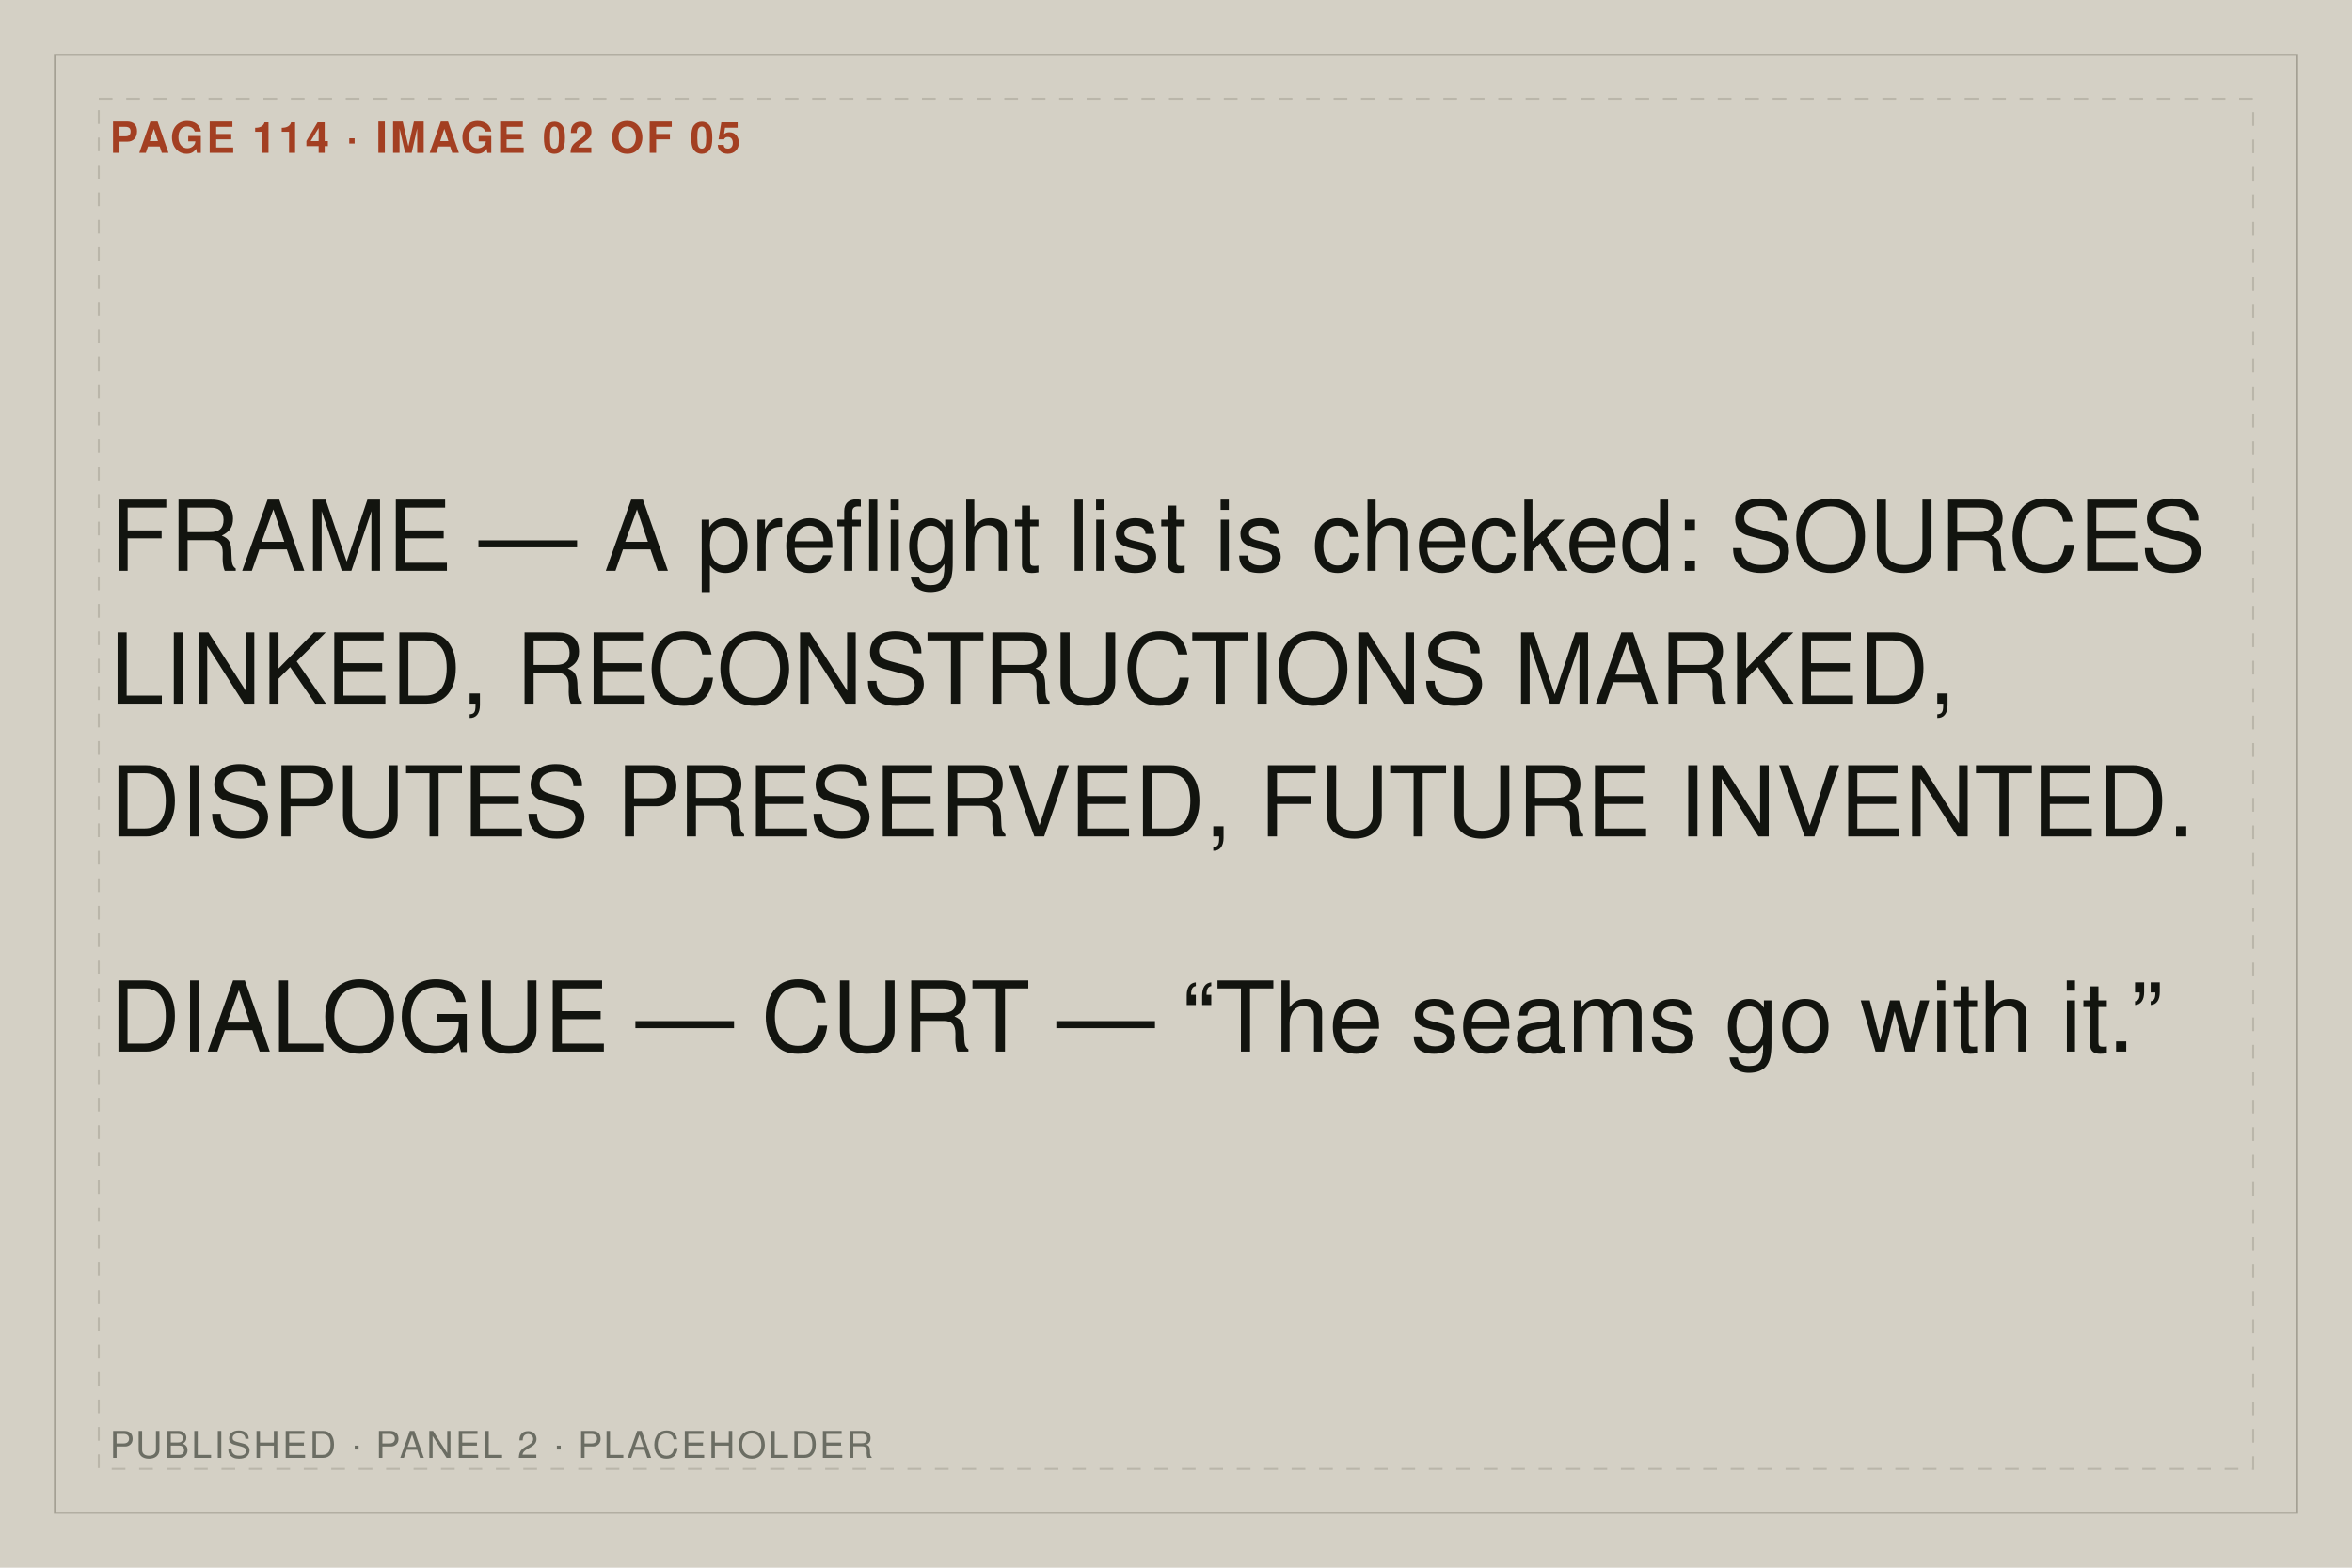
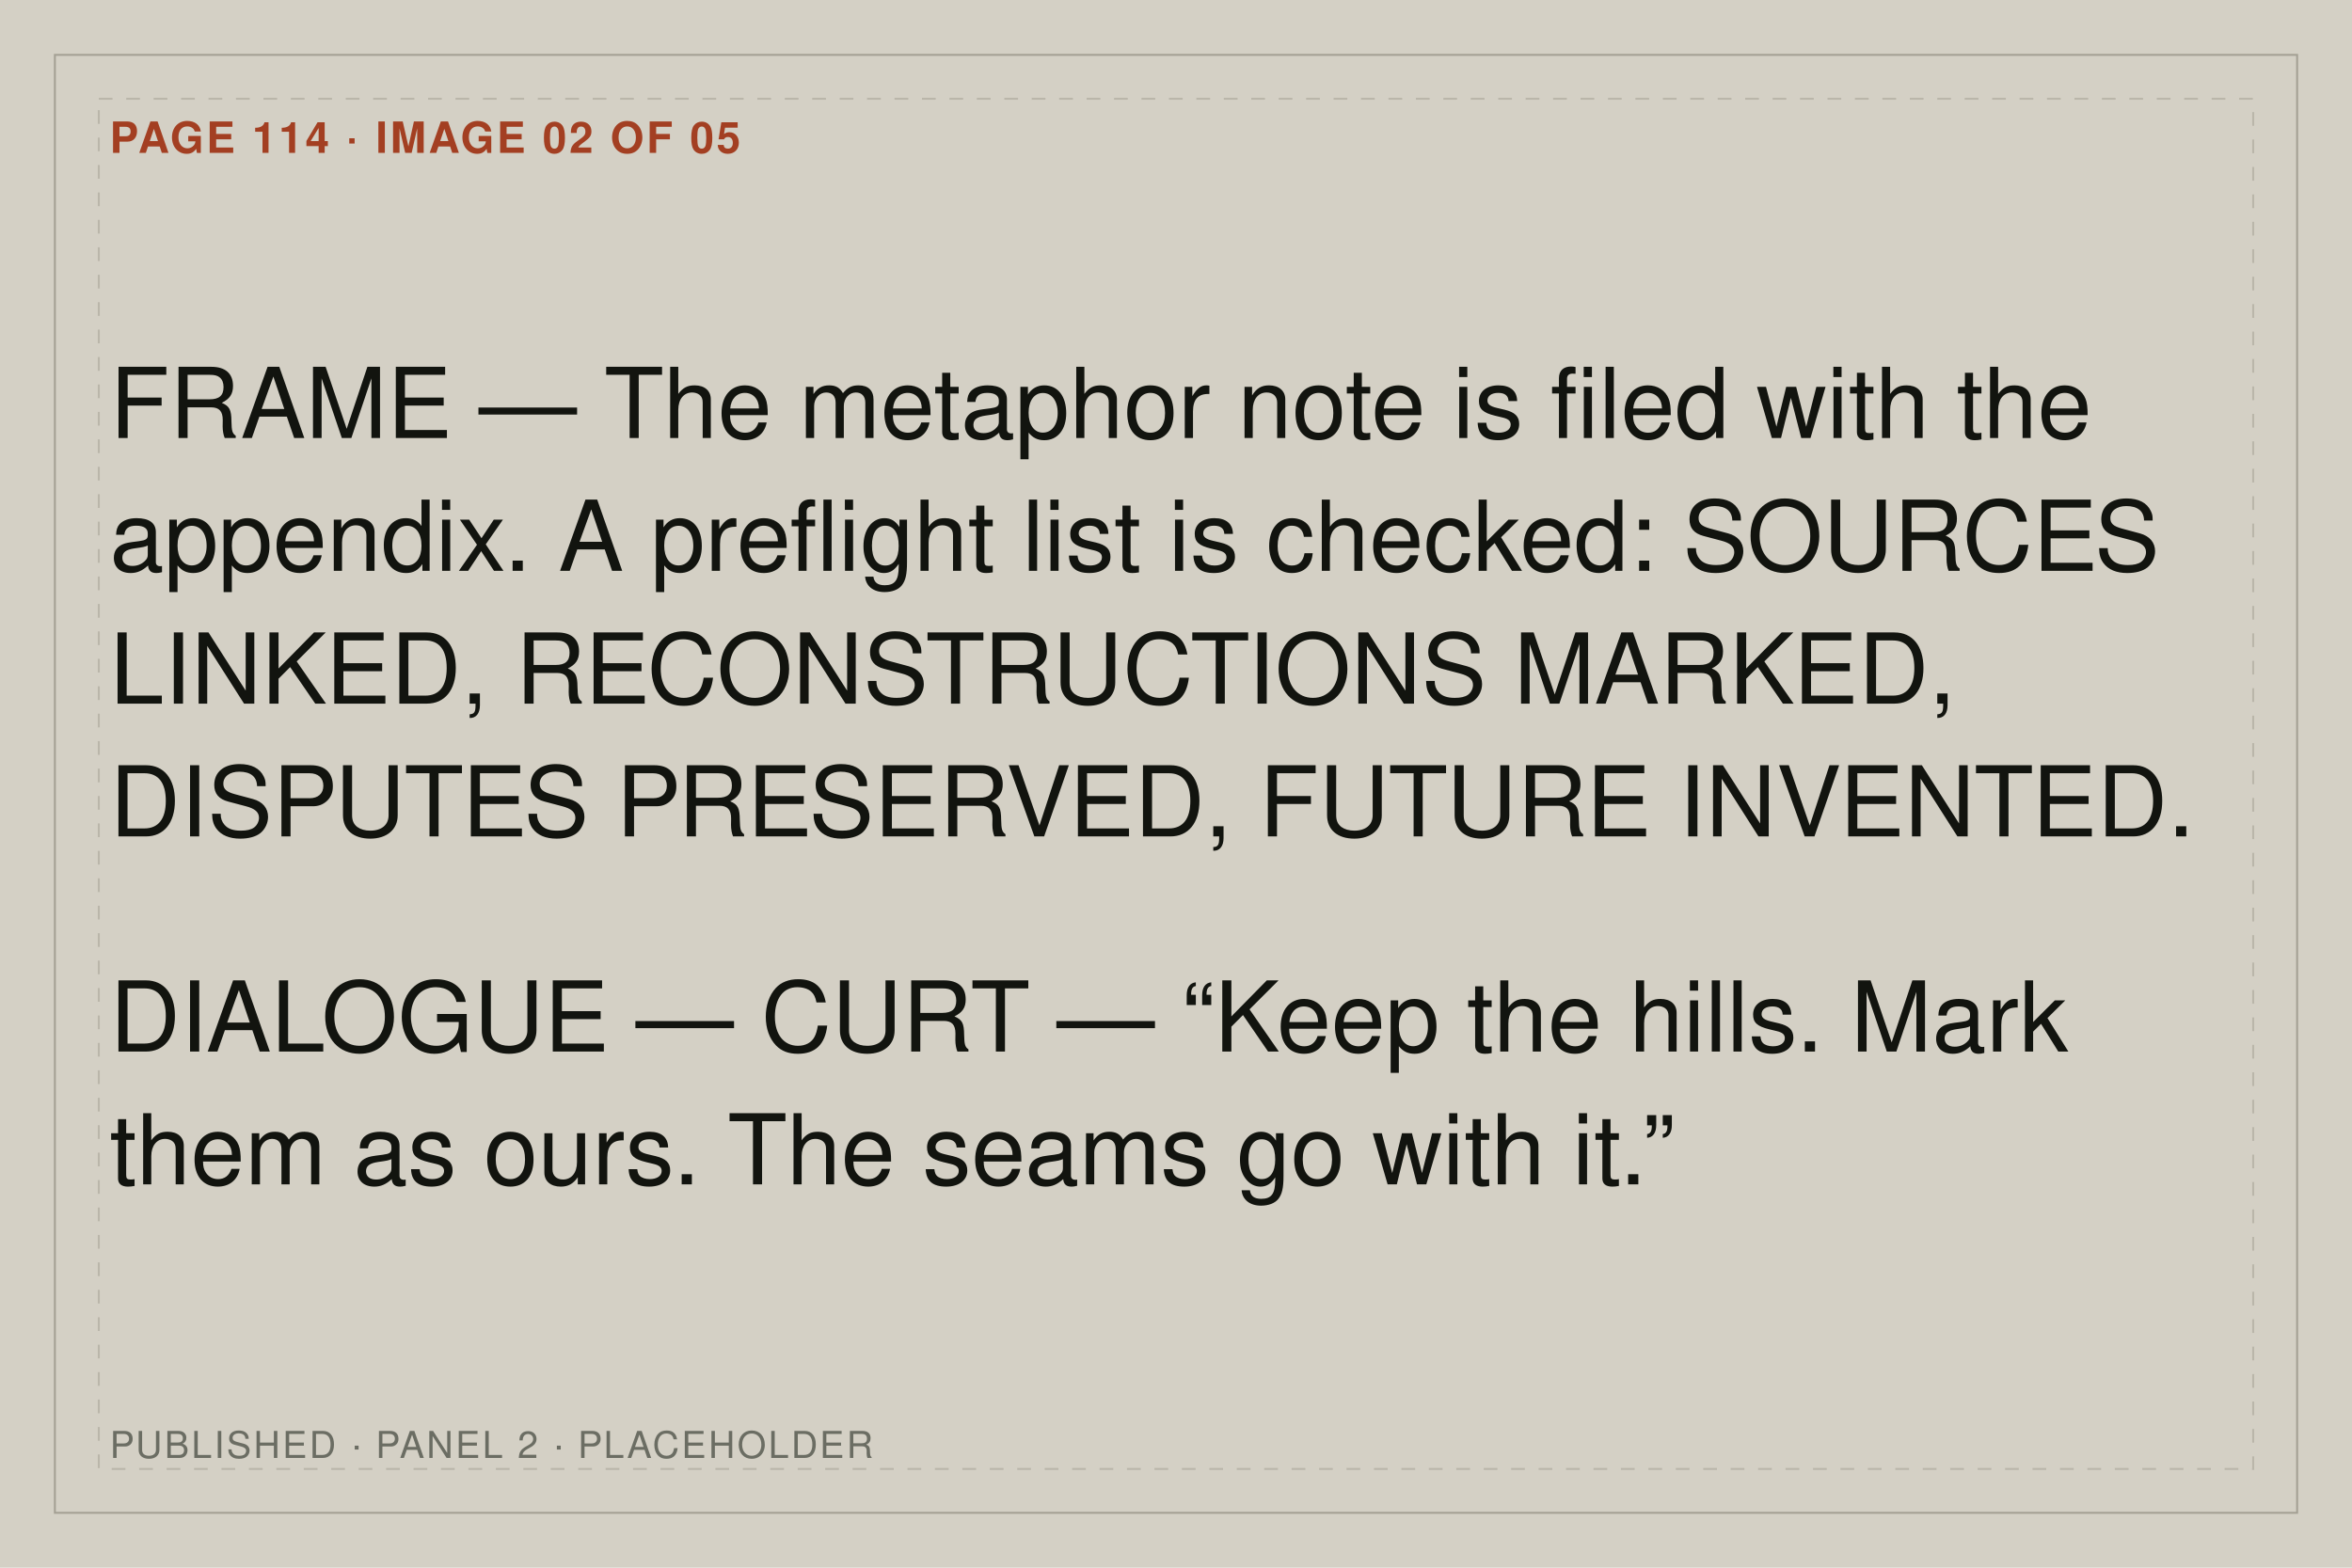
<svg xmlns="http://www.w3.org/2000/svg" width="1200" height="800" viewBox="0 0 1200 800" role="img" aria-labelledby="title">
  <rect width="1200" height="800" fill="#d4d0c5" />
  <rect x="28" y="28" width="1144" height="744" fill="none" stroke="#a4a094" stroke-width="1" />
  <rect x="50.4" y="50.4" width="1099.2" height="699.2" fill="none" stroke="#a4a094" stroke-width="1" stroke-dasharray="7 7" opacity="0.55" />
  <g font-family="Helvetica, Arial, 'Liberation Sans', 'Nimbus Sans', sans-serif">
    <text x="56" y="78" font-size="22" font-weight="700" letter-spacing="1.32" fill="#a33f22">PAGE 114 · IMAGE 02 OF 05</text>
    <text font-size="49.83" fill="#12140f" text-anchor="start" xml:space="preserve">
-       <tspan x="56" y="291.28">FRAME — A preflight list is checked: SOURCES</tspan>
+       <tspan x="56" y="223.51">FRAME — The metaphor note is filed with the</tspan>
+       <tspan x="56" y="291.28">appendix. A preflight list is checked: SOURCES</tspan>
      <tspan x="56" y="359.06">LINKED, RECONSTRUCTIONS MARKED,</tspan>
      <tspan x="56" y="426.83">DISPUTES PRESERVED, FUTURE INVENTED.</tspan>
-       <tspan x="56" y="536.62">DIALOGUE — CURT — “The seams go with it.”</tspan>
+       <tspan x="56" y="536.62">DIALOGUE — CURT — “Keep the hills. Mark</tspan>
+       <tspan x="56" y="604.4">them as ours. The seams go with it.”</tspan>
    </text>
    <text x="56" y="744" font-size="18.92" letter-spacing="1.1" fill="#6b6d63">PUBLISHED · PANEL 2 · PLACEHOLDER</text>
  </g>
</svg>
